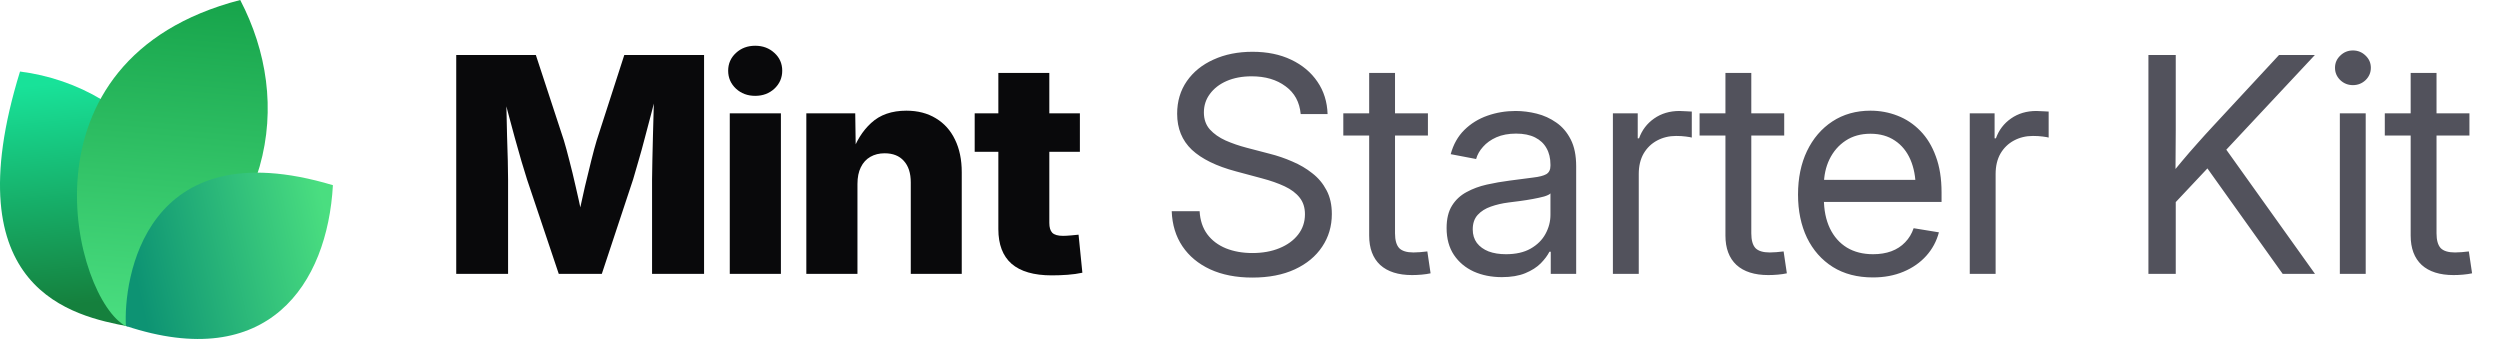
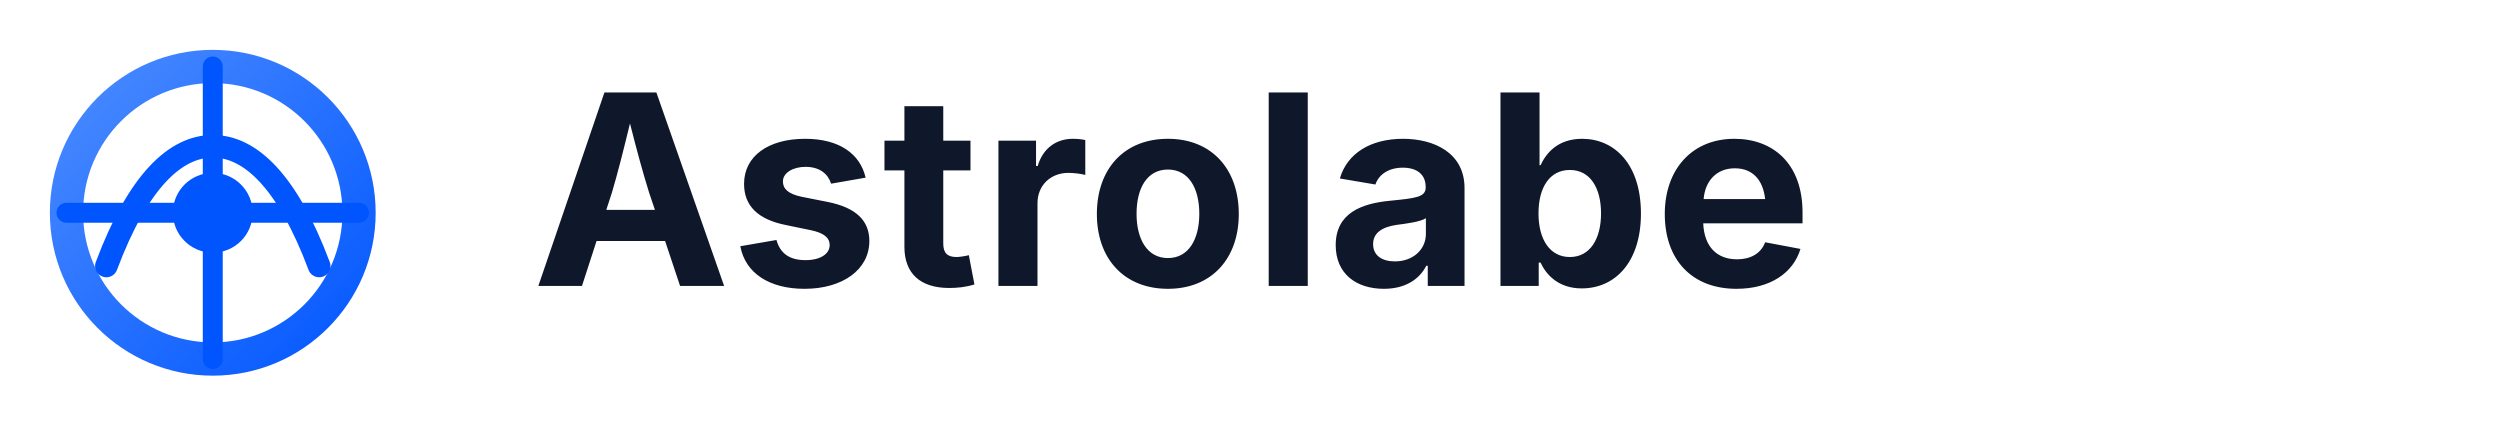
- <svg xmlns="http://www.w3.org/2000/svg" width="177" height="24" viewBox="0 0 177 24" fill="none">
-   <path d="M9.061 23.108C5.268 22.377 -3.391 20.627 1.417 5.064C9.634 6.099 16.973 14.064 9.061 23.108Z" fill="url(#paint0_linear_17557_2020)" />
-   <path d="M8.919 23.094C5.276 21.222 0.784 4.209 17.007 0C20.757 7.193 19.621 16.545 8.919 23.094Z" fill="url(#paint1_linear_17557_2020)" />
-   <path d="M8.914 23.079C8.735 19.882 10.159 9.085 23.57 13.111C23.181 20.123 18.984 26.418 8.914 23.079Z" fill="url(#paint2_linear_17557_2020)" />
-   <path d="M32.301 19.392V3.894H37.938L39.925 9.948C40.036 10.315 40.164 10.787 40.31 11.362C40.462 11.938 40.611 12.552 40.757 13.204C40.91 13.855 41.048 14.483 41.173 15.086C41.305 15.682 41.412 16.192 41.495 16.615H40.695C40.771 16.192 40.871 15.682 40.996 15.086C41.128 14.49 41.267 13.866 41.412 13.214C41.565 12.562 41.714 11.948 41.86 11.373C42.005 10.79 42.133 10.315 42.244 9.948L44.2 3.894H49.848V19.392H46.166V12.704C46.166 12.357 46.173 11.917 46.187 11.383C46.2 10.849 46.214 10.27 46.228 9.646C46.249 9.022 46.266 8.391 46.28 7.753C46.301 7.115 46.311 6.519 46.311 5.964H46.623C46.485 6.561 46.332 7.181 46.166 7.826C45.999 8.471 45.833 9.102 45.666 9.719C45.507 10.336 45.351 10.901 45.198 11.414C45.053 11.928 44.928 12.357 44.824 12.704L42.608 19.392H39.561L37.314 12.704C37.203 12.357 37.072 11.928 36.919 11.414C36.773 10.901 36.614 10.34 36.441 9.729C36.274 9.112 36.104 8.481 35.931 7.836C35.764 7.192 35.608 6.567 35.463 5.964H35.827C35.834 6.512 35.844 7.105 35.858 7.743C35.872 8.374 35.886 9.005 35.9 9.636C35.92 10.26 35.938 10.839 35.952 11.373C35.965 11.907 35.972 12.351 35.972 12.704V19.392H32.301ZM51.668 19.392V8.024H55.288V19.392H51.668ZM53.468 6.786C52.927 6.786 52.473 6.616 52.105 6.276C51.738 5.93 51.554 5.507 51.554 5.007C51.554 4.508 51.738 4.088 52.105 3.749C52.473 3.409 52.927 3.239 53.468 3.239C54.009 3.239 54.463 3.409 54.83 3.749C55.198 4.082 55.382 4.501 55.382 5.007C55.382 5.507 55.198 5.93 54.83 6.276C54.463 6.616 54.009 6.786 53.468 6.786ZM60.708 13.027V19.392H57.088V8.024H60.551L60.593 10.967H60.281C60.593 10.024 61.061 9.268 61.685 8.7C62.309 8.124 63.138 7.836 64.171 7.836C64.975 7.836 65.672 8.017 66.262 8.377C66.851 8.731 67.302 9.234 67.614 9.885C67.933 10.537 68.092 11.307 68.092 12.194V19.392H64.483V12.912C64.483 12.26 64.32 11.754 63.994 11.394C63.675 11.033 63.221 10.853 62.632 10.853C62.25 10.853 61.914 10.936 61.623 11.102C61.332 11.269 61.106 11.515 60.947 11.841C60.787 12.16 60.708 12.555 60.708 13.027ZM76.456 8.024V10.749H69.008V8.024H76.456ZM70.683 5.163H74.292V15.783C74.292 16.102 74.361 16.334 74.5 16.48C74.646 16.625 74.899 16.698 75.259 16.698C75.405 16.698 75.596 16.688 75.831 16.667C76.074 16.646 76.251 16.629 76.362 16.615L76.632 19.309C76.313 19.378 75.963 19.427 75.582 19.455C75.207 19.482 74.836 19.496 74.469 19.496C73.2 19.496 72.25 19.222 71.619 18.674C70.995 18.127 70.683 17.308 70.683 16.22V5.163Z" fill="#09090B" />
-   <path d="M88.667 19.652C87.523 19.652 86.528 19.458 85.682 19.07C84.843 18.681 84.188 18.137 83.716 17.437C83.245 16.736 82.992 15.908 82.957 14.951H84.933C84.968 15.596 85.148 16.14 85.474 16.584C85.8 17.021 86.24 17.354 86.795 17.582C87.35 17.804 87.974 17.915 88.667 17.915C89.388 17.915 90.026 17.801 90.581 17.572C91.143 17.343 91.583 17.024 91.902 16.615C92.228 16.199 92.391 15.717 92.391 15.169C92.391 14.698 92.266 14.306 92.017 13.994C91.767 13.675 91.413 13.408 90.956 13.193C90.498 12.978 89.954 12.787 89.323 12.621L87.502 12.132C86.123 11.765 85.082 11.255 84.382 10.603C83.689 9.944 83.342 9.095 83.342 8.055C83.342 7.174 83.571 6.404 84.028 5.746C84.486 5.087 85.117 4.577 85.921 4.217C86.726 3.849 87.645 3.666 88.678 3.666C89.718 3.666 90.63 3.853 91.413 4.227C92.204 4.602 92.824 5.122 93.275 5.787C93.726 6.446 93.965 7.209 93.993 8.076H92.089C92.013 7.23 91.656 6.574 91.018 6.11C90.387 5.638 89.586 5.403 88.615 5.403C87.95 5.403 87.36 5.513 86.847 5.735C86.341 5.957 85.946 6.262 85.661 6.651C85.377 7.032 85.235 7.469 85.235 7.961C85.235 8.447 85.377 8.849 85.661 9.168C85.946 9.48 86.317 9.74 86.774 9.948C87.232 10.149 87.724 10.319 88.251 10.457L89.884 10.884C90.439 11.023 90.977 11.206 91.496 11.435C92.023 11.657 92.495 11.934 92.911 12.267C93.334 12.593 93.67 12.995 93.92 13.474C94.17 13.945 94.294 14.504 94.294 15.149C94.294 16.015 94.066 16.788 93.608 17.468C93.157 18.148 92.512 18.681 91.673 19.07C90.834 19.458 89.832 19.652 88.667 19.652ZM101.097 8.024V9.594H95.106V8.024H101.097ZM96.937 5.163H98.767V16.521C98.767 17 98.865 17.347 99.059 17.562C99.26 17.77 99.6 17.874 100.078 17.874C100.21 17.874 100.366 17.867 100.546 17.853C100.733 17.832 100.903 17.815 101.056 17.801L101.285 19.351C101.097 19.392 100.886 19.423 100.65 19.444C100.414 19.465 100.189 19.475 99.974 19.475C98.996 19.475 98.244 19.236 97.717 18.758C97.197 18.272 96.937 17.579 96.937 16.677V5.163ZM106.33 19.621C105.595 19.621 104.932 19.489 104.343 19.226C103.754 18.955 103.285 18.564 102.939 18.05C102.592 17.53 102.419 16.896 102.419 16.147C102.419 15.495 102.547 14.965 102.804 14.556C103.06 14.146 103.403 13.828 103.833 13.599C104.263 13.363 104.742 13.186 105.269 13.068C105.796 12.95 106.333 12.857 106.881 12.787C107.574 12.69 108.132 12.617 108.555 12.569C108.978 12.52 109.287 12.441 109.481 12.33C109.675 12.212 109.772 12.014 109.772 11.737V11.654C109.772 11.203 109.679 10.815 109.492 10.489C109.311 10.163 109.041 9.91 108.68 9.729C108.32 9.549 107.872 9.459 107.338 9.459C106.805 9.459 106.34 9.546 105.945 9.719C105.556 9.892 105.241 10.118 104.998 10.395C104.755 10.665 104.593 10.953 104.509 11.258L102.71 10.915C102.897 10.222 103.22 9.65 103.677 9.199C104.135 8.748 104.679 8.412 105.31 8.19C105.941 7.968 106.607 7.857 107.307 7.857C107.8 7.857 108.295 7.92 108.795 8.044C109.301 8.169 109.765 8.381 110.188 8.679C110.611 8.97 110.951 9.369 111.208 9.875C111.464 10.374 111.593 11.005 111.593 11.768V19.392H109.793V17.822H109.7C109.568 18.085 109.363 18.359 109.086 18.643C108.809 18.921 108.444 19.153 107.994 19.34C107.543 19.527 106.988 19.621 106.33 19.621ZM106.621 17.998C107.321 17.998 107.904 17.867 108.368 17.603C108.84 17.333 109.19 16.986 109.419 16.563C109.654 16.133 109.772 15.682 109.772 15.211V13.692C109.703 13.769 109.554 13.841 109.325 13.911C109.096 13.973 108.829 14.032 108.524 14.088C108.226 14.143 107.921 14.192 107.609 14.233C107.304 14.275 107.033 14.309 106.798 14.337C106.354 14.393 105.938 14.49 105.549 14.628C105.168 14.76 104.86 14.954 104.624 15.211C104.388 15.467 104.27 15.811 104.27 16.241C104.27 16.615 104.367 16.934 104.561 17.198C104.762 17.461 105.04 17.662 105.393 17.801C105.747 17.933 106.156 17.998 106.621 17.998ZM114.193 19.392V8.024H115.951V9.792H116.045C116.253 9.209 116.61 8.741 117.116 8.388C117.622 8.034 118.219 7.857 118.905 7.857C119.058 7.857 119.217 7.864 119.384 7.878C119.55 7.885 119.682 7.892 119.779 7.899V9.74C119.716 9.719 119.578 9.695 119.363 9.667C119.155 9.639 118.922 9.625 118.666 9.625C118.174 9.625 117.726 9.733 117.324 9.948C116.922 10.163 116.603 10.471 116.367 10.874C116.138 11.276 116.024 11.758 116.024 12.319V19.392H114.193ZM126.322 8.024V9.594H120.33V8.024H126.322ZM122.161 5.163H123.992V16.521C123.992 17 124.089 17.347 124.283 17.562C124.484 17.77 124.824 17.874 125.302 17.874C125.434 17.874 125.59 17.867 125.77 17.853C125.958 17.832 126.127 17.815 126.28 17.801L126.509 19.351C126.322 19.392 126.11 19.423 125.874 19.444C125.639 19.465 125.413 19.475 125.198 19.475C124.221 19.475 123.468 19.236 122.941 18.758C122.421 18.272 122.161 17.579 122.161 16.677V5.163ZM132.604 19.642C131.502 19.642 130.555 19.396 129.765 18.903C128.974 18.404 128.364 17.714 127.934 16.834C127.511 15.946 127.3 14.927 127.3 13.775C127.3 12.611 127.511 11.584 127.934 10.697C128.364 9.802 128.964 9.102 129.734 8.596C130.51 8.089 131.408 7.836 132.428 7.836C133.1 7.836 133.738 7.954 134.341 8.19C134.952 8.426 135.489 8.783 135.954 9.261C136.425 9.74 136.793 10.343 137.056 11.071C137.327 11.792 137.462 12.645 137.462 13.63V14.296H128.433V12.735H136.463L135.631 13.297C135.631 12.541 135.506 11.876 135.257 11.3C135.007 10.725 134.643 10.277 134.165 9.958C133.686 9.632 133.107 9.469 132.428 9.469C131.748 9.469 131.162 9.632 130.67 9.958C130.177 10.284 129.796 10.725 129.526 11.279C129.262 11.827 129.13 12.441 129.13 13.12V14.046C129.13 14.864 129.273 15.572 129.557 16.168C129.841 16.757 130.243 17.211 130.763 17.53C131.283 17.842 131.901 17.998 132.615 17.998C133.093 17.998 133.523 17.929 133.905 17.79C134.293 17.645 134.619 17.433 134.882 17.156C135.153 16.879 135.354 16.546 135.486 16.157L137.275 16.449C137.108 17.08 136.81 17.634 136.38 18.113C135.95 18.591 135.413 18.966 134.768 19.236C134.123 19.507 133.402 19.642 132.604 19.642ZM139.459 19.392V8.024H141.217V9.792H141.311C141.519 9.209 141.876 8.741 142.382 8.388C142.888 8.034 143.485 7.857 144.171 7.857C144.324 7.857 144.483 7.864 144.649 7.878C144.816 7.885 144.948 7.892 145.045 7.899V9.74C144.982 9.719 144.844 9.695 144.629 9.667C144.421 9.639 144.188 9.625 143.932 9.625C143.439 9.625 142.992 9.733 142.59 9.948C142.188 10.163 141.869 10.471 141.633 10.874C141.404 11.276 141.29 11.758 141.29 12.319V19.392H139.459ZM153.429 14.961V12.715C153.783 12.257 154.136 11.82 154.49 11.404C154.844 10.981 155.204 10.565 155.572 10.156C155.939 9.74 156.314 9.327 156.695 8.918L161.355 3.894H163.893L157.277 10.967H157.184L153.429 14.961ZM152.108 19.392V3.894H154.043V9.241L154.022 12.559L154.043 13.505V19.392H152.108ZM161.615 19.392L155.967 11.477L157.173 9.969L163.903 19.392H161.615ZM165.661 19.392V8.024H167.492V19.392H165.661ZM166.587 6.027C166.24 6.027 165.942 5.909 165.692 5.673C165.443 5.43 165.318 5.139 165.318 4.799C165.318 4.459 165.443 4.172 165.692 3.936C165.942 3.693 166.24 3.572 166.587 3.572C166.934 3.572 167.232 3.693 167.482 3.936C167.731 4.172 167.856 4.459 167.856 4.799C167.856 5.139 167.731 5.43 167.482 5.673C167.232 5.909 166.934 6.027 166.587 6.027ZM174.836 8.024V9.594H168.844V8.024H174.836ZM170.675 5.163H172.506V16.521C172.506 17 172.603 17.347 172.797 17.562C172.998 17.77 173.338 17.874 173.816 17.874C173.948 17.874 174.104 17.867 174.284 17.853C174.472 17.832 174.641 17.815 174.794 17.801L175.023 19.351C174.836 19.392 174.624 19.423 174.388 19.444C174.153 19.465 173.927 19.475 173.712 19.475C172.735 19.475 171.982 19.236 171.455 18.758C170.935 18.272 170.675 17.579 170.675 16.677V5.163Z" fill="#52525C" />
+ <svg xmlns="http://www.w3.org/2000/svg" width="188" height="32" viewBox="0 0 188 32" fill="none">
  <defs>
-     <linearGradient id="paint0_linear_17557_2020" x1="3.776" y1="5.916" x2="5.232" y2="21.559" gradientUnits="userSpaceOnUse">
-       <stop stop-color="#18E299" />
-       <stop offset="1" stop-color="#15803D" />
-     </linearGradient>
-     <linearGradient id="paint1_linear_17557_2020" x1="12.171" y1="-0.718" x2="10.19" y2="22.983" gradientUnits="userSpaceOnUse">
-       <stop stop-color="#16A34A" />
-       <stop offset="1" stop-color="#4ADE80" />
-     </linearGradient>
-     <linearGradient id="paint2_linear_17557_2020" x1="23.133" y1="15.353" x2="9.338" y2="18.52" gradientUnits="userSpaceOnUse">
-       <stop stop-color="#4ADE80" />
-       <stop offset="1" stop-color="#0D9373" />
+     <linearGradient id="astrolabeRingLight" x1="4" y1="4" x2="28" y2="28" gradientUnits="userSpaceOnUse">
+       <stop stop-color="#4D8DFF" />
+       <stop offset="1" stop-color="#0055FF" />
    </linearGradient>
  </defs>
+   <circle cx="16" cy="16" r="11" stroke="url(#astrolabeRingLight)" stroke-width="2.5" />
+   <path d="M8 20C10.4 13.6 13.2 11 16 11C18.8 11 21.6 13.6 24 20" stroke="#0055FF" stroke-width="1.7" stroke-linecap="round" />
+   <circle cx="16" cy="16" r="3" fill="#0055FF" />
+   <line x1="16" y1="5" x2="16" y2="27" stroke="#0055FF" stroke-width="1.5" stroke-linecap="round" />
+   <line x1="5" y1="16" x2="27" y2="16" stroke="#0055FF" stroke-width="1.5" stroke-linecap="round" />
+   <text x="40" y="21.5" fill="#0F172A" font-family="Geist, Inter, Segoe UI, sans-serif" font-size="20" font-weight="650" letter-spacing="0.2">Astrolabe</text>
</svg>
